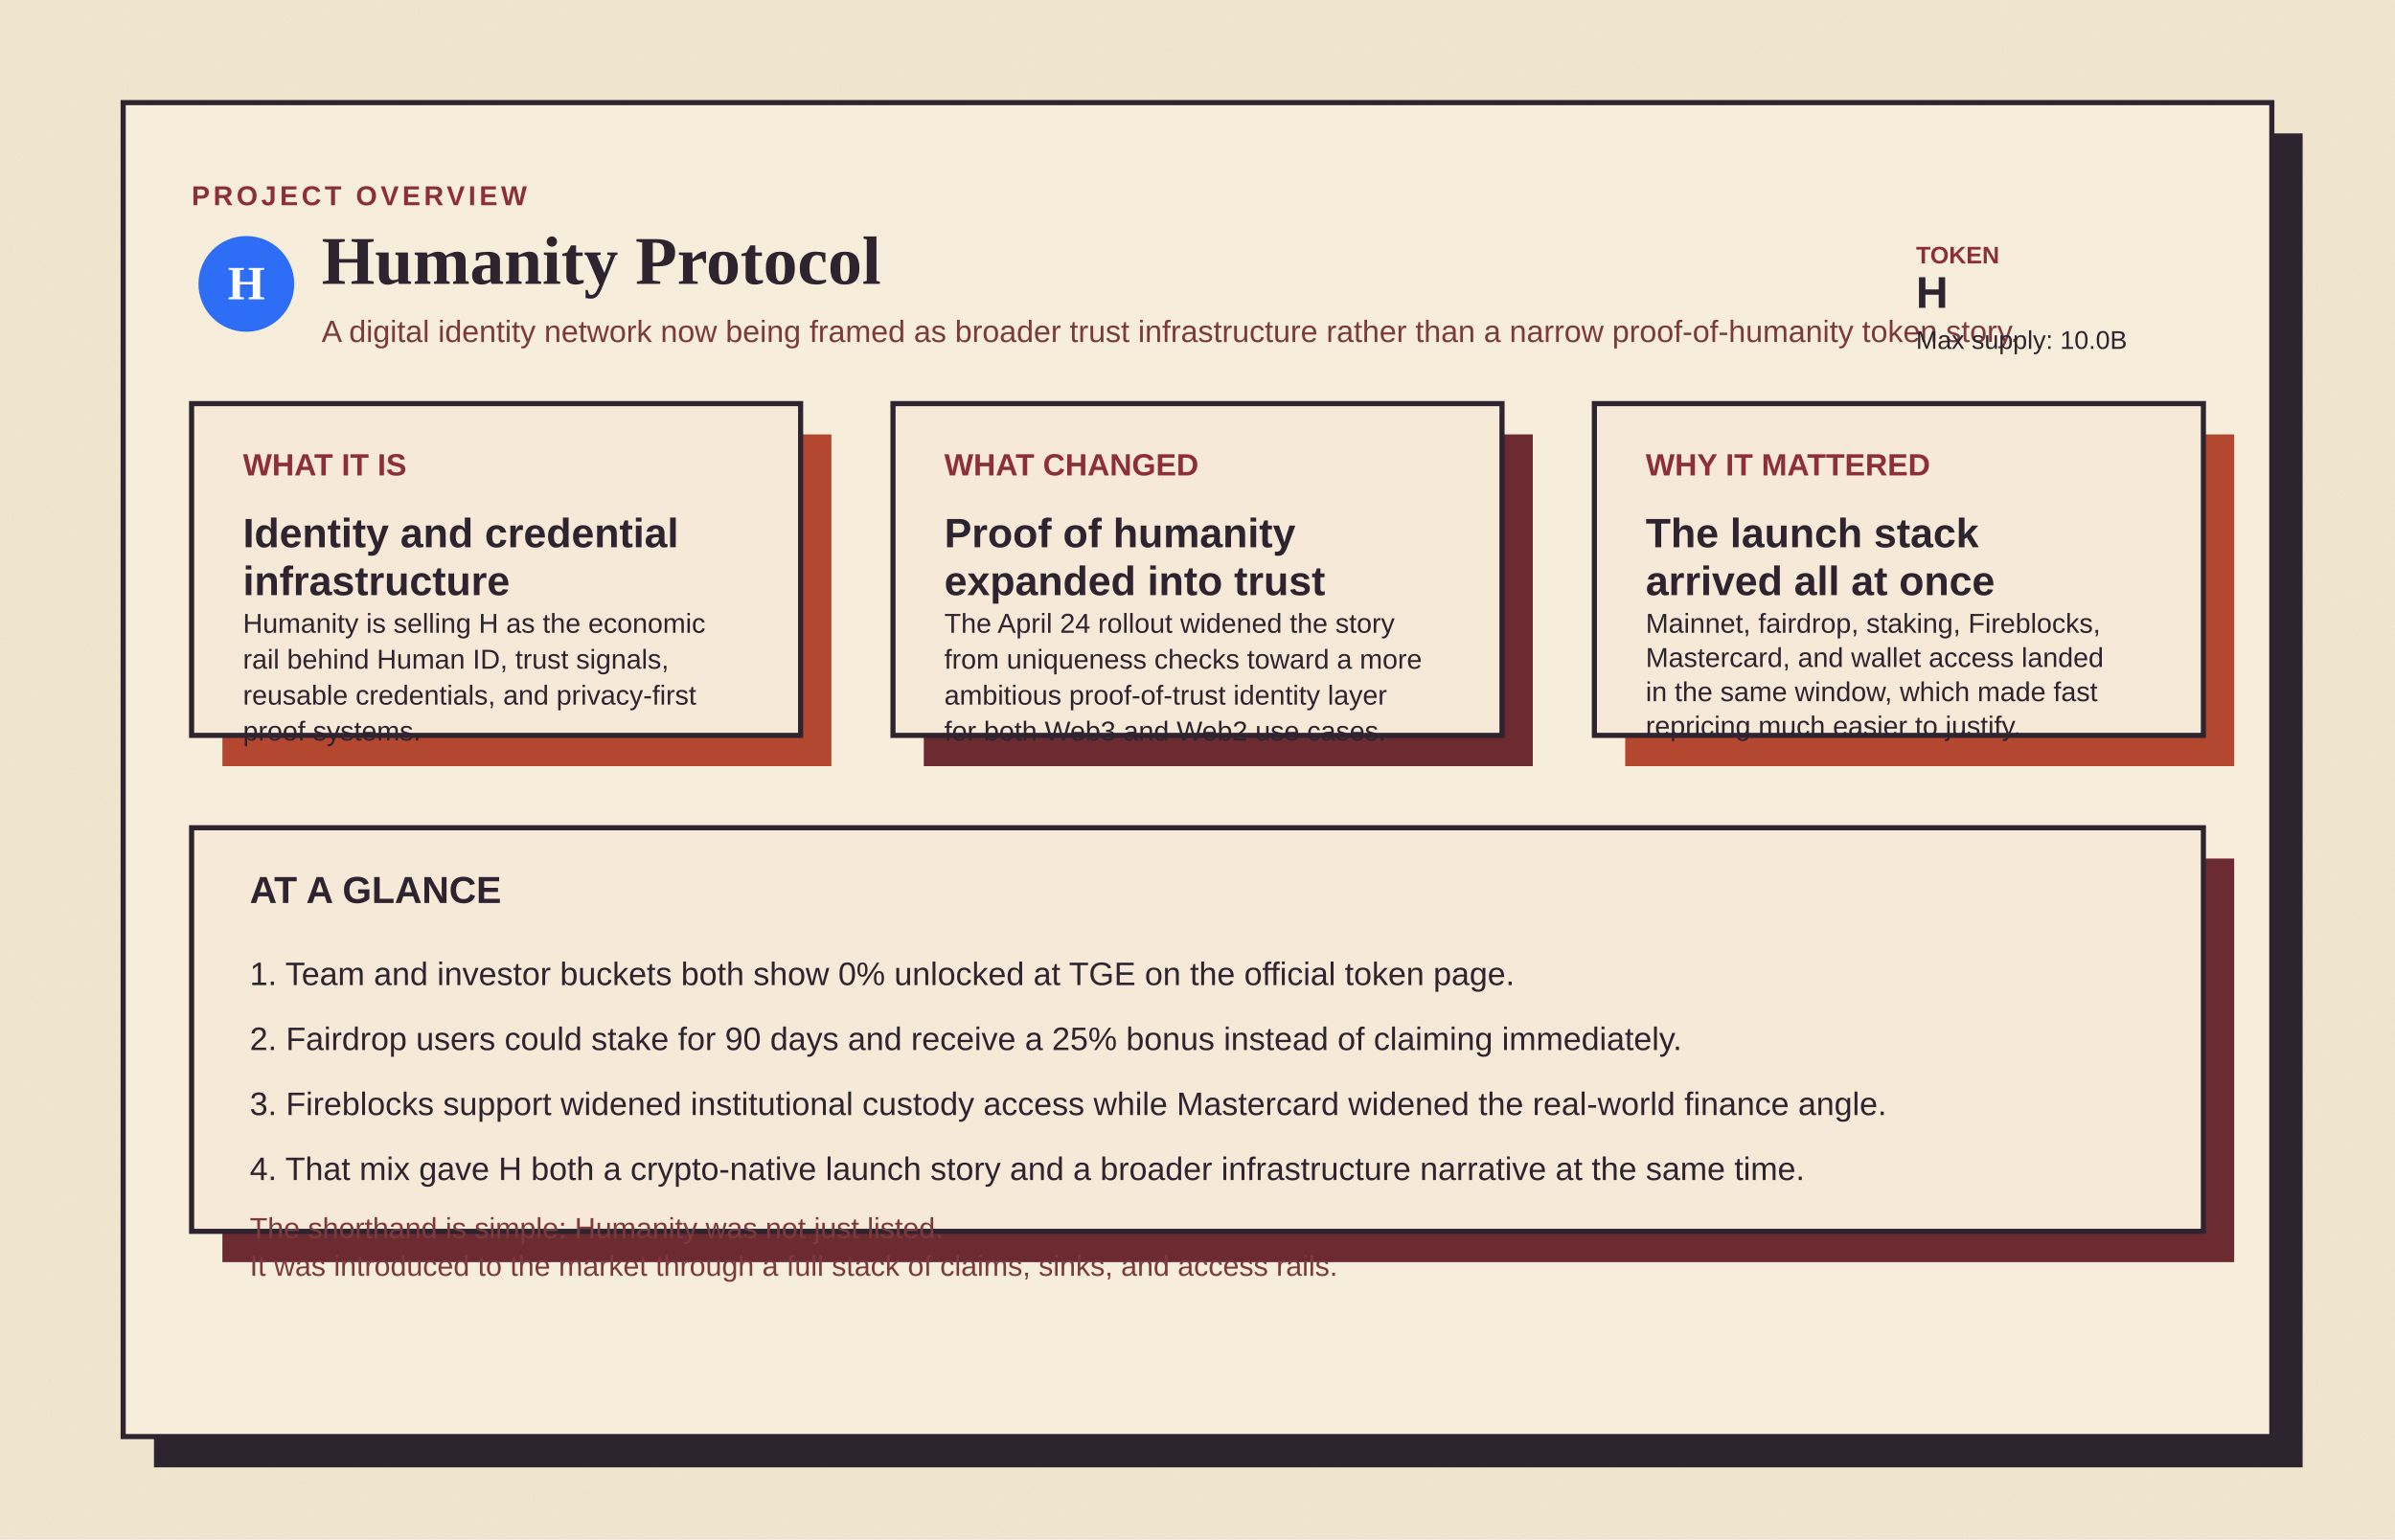
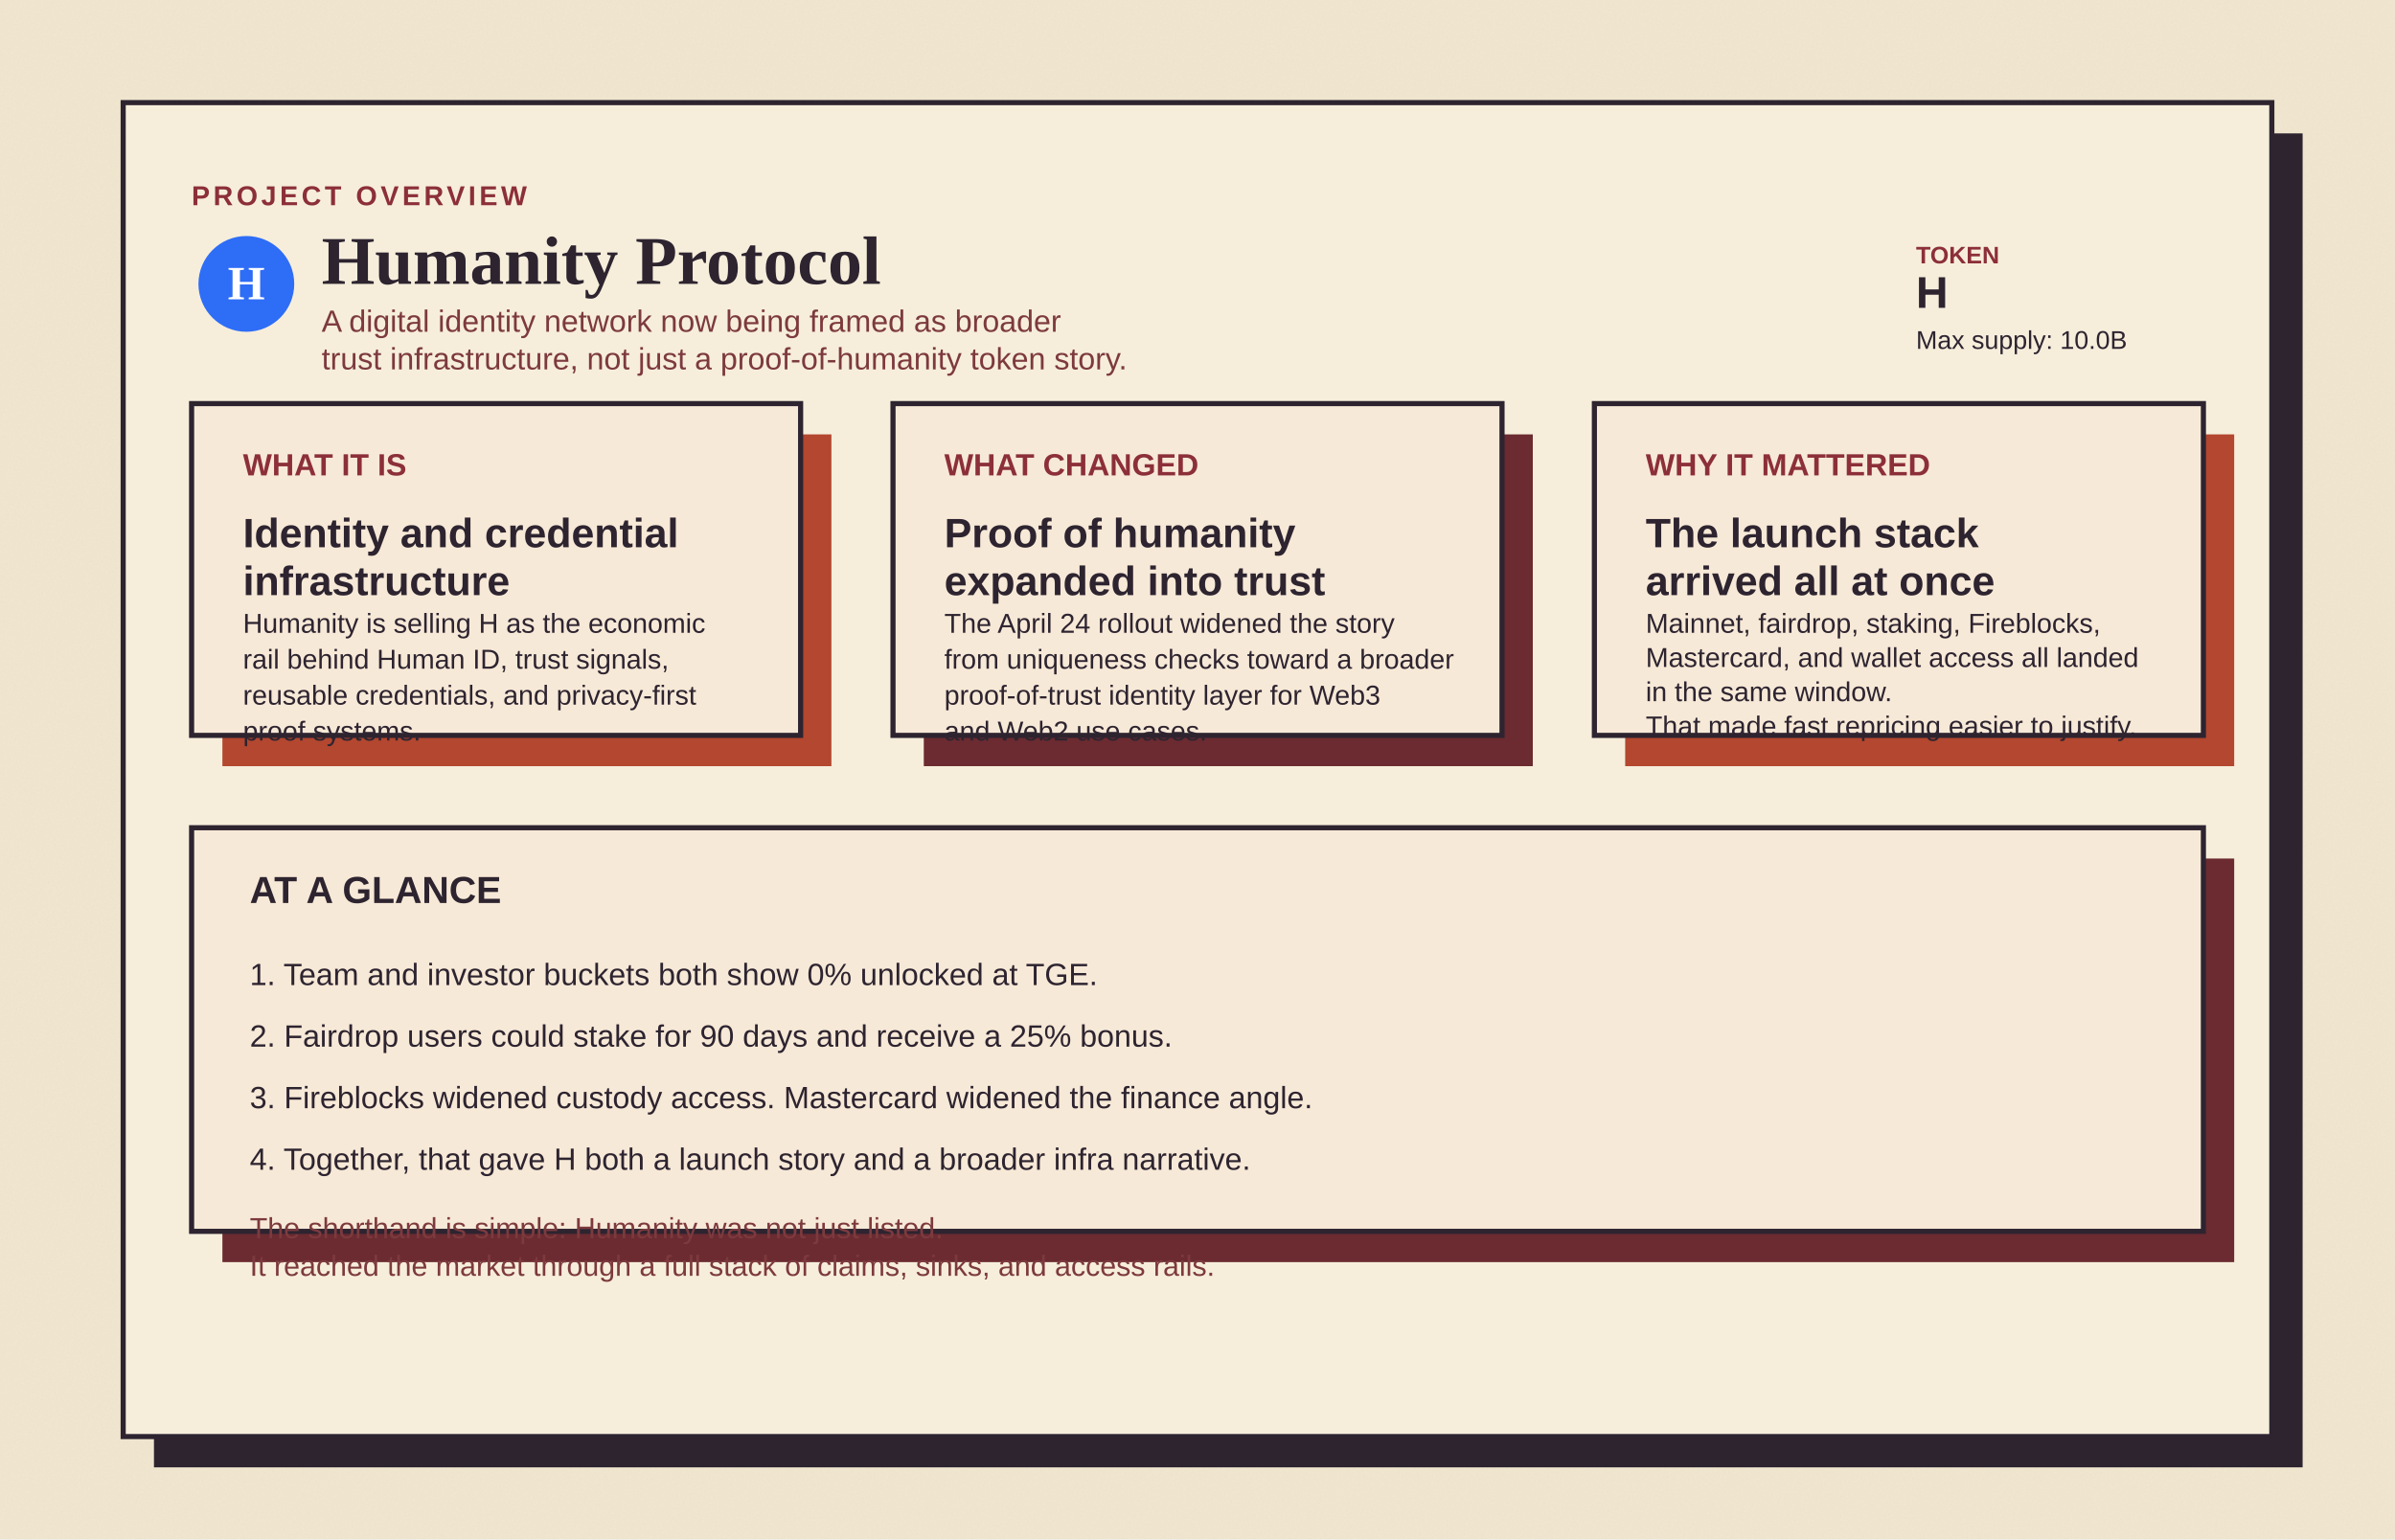
<svg xmlns="http://www.w3.org/2000/svg" width="1400" height="900" viewBox="0 0 1400 900" fill="none" role="img" aria-labelledby="title desc">
  <defs>
    <filter id="grain" x="-20%" y="-20%" width="140%" height="140%">
      <feTurbulence type="fractalNoise" baseFrequency="0.8" numOctaves="2" stitchTiles="stitch" result="noise" />
      <feColorMatrix in="noise" type="saturate" values="0" />
      <feComponentTransfer>
        <feFuncA type="table" tableValues="0 0.05" />
      </feComponentTransfer>
    </filter>
  </defs>
  <rect width="1400" height="900" fill="#F1E6CF" />
  <rect width="1400" height="900" fill="#F1E6CF" filter="url(#grain)" />
  <rect x="72" y="60" width="1256" height="780" fill="#F6EEDB" />
  <rect x="90" y="78" width="1256" height="780" fill="#2D2430" />
  <rect x="72" y="60" width="1256" height="780" fill="#F6EEDB" stroke="#2D2430" stroke-width="3" />
  <text x="112" y="120" fill="#8C2F39" font-family="Arial, Helvetica, sans-serif" font-size="16" font-weight="700" letter-spacing="2">PROJECT OVERVIEW</text>
  <circle cx="144" cy="166" r="28" fill="#2E6DF6" />
  <text x="144" y="175" text-anchor="middle" fill="#FFFFFF" font-family="Georgia, 'Times New Roman', serif" font-size="28" font-weight="700">H</text>
  <text x="188" y="166" fill="#2D2430" font-family="Georgia, 'Times New Roman', serif" font-size="40" font-weight="700">Humanity Protocol</text>
-   <text x="188" y="200" fill="#7D3A3E" font-family="Arial, Helvetica, sans-serif" font-size="18">A digital identity network now being framed as broader trust infrastructure rather than a narrow proof-of-humanity token story.</text>
+   <text x="188" y="194" fill="#7D3A3E" font-family="Arial, Helvetica, sans-serif" font-size="18">
+     <tspan x="188" dy="0">A digital identity network now being framed as broader</tspan>
+     <tspan x="188" dy="22">trust infrastructure, not just a proof-of-humanity token story.</tspan>
+   </text>
  <text x="1120" y="154" fill="#8C2F39" font-family="Arial, Helvetica, sans-serif" font-size="14" font-weight="700">TOKEN</text>
  <text x="1120" y="180" fill="#2D2430" font-family="Arial, Helvetica, sans-serif" font-size="26" font-weight="700">H</text>
  <text x="1120" y="204" fill="#2D2430" font-family="Arial, Helvetica, sans-serif" font-size="15">Max supply: 10.0B</text>
  <rect x="112" y="236" width="356" height="194" fill="#E7A0A4" />
  <rect x="130" y="254" width="356" height="194" fill="#B3472F" />
  <rect x="112" y="236" width="356" height="194" fill="#F7E9D7" stroke="#2D2430" stroke-width="3" />
  <text x="142" y="278" fill="#8C2F39" font-family="Arial, Helvetica, sans-serif" font-size="18" font-weight="700">WHAT IT IS</text>
  <text x="142" y="320" fill="#2D2430" font-family="Arial, Helvetica, sans-serif" font-size="24" font-weight="700">
    <tspan x="142" dy="0">Identity and credential</tspan>
    <tspan x="142" dy="28">infrastructure</tspan>
  </text>
  <text x="142" y="370" fill="#2D2430" font-family="Arial, Helvetica, sans-serif" font-size="16">
    <tspan x="142" dy="0">Humanity is selling H as the economic</tspan>
    <tspan x="142" dy="21">rail behind Human ID, trust signals,</tspan>
    <tspan x="142" dy="21">reusable credentials, and privacy-first</tspan>
    <tspan x="142" dy="21">proof systems.</tspan>
  </text>
  <rect x="522" y="236" width="356" height="194" fill="#D98858" />
  <rect x="540" y="254" width="356" height="194" fill="#6B2B30" />
  <rect x="522" y="236" width="356" height="194" fill="#F7E9D7" stroke="#2D2430" stroke-width="3" />
  <text x="552" y="278" fill="#8C2F39" font-family="Arial, Helvetica, sans-serif" font-size="18" font-weight="700">WHAT CHANGED</text>
  <text x="552" y="320" fill="#2D2430" font-family="Arial, Helvetica, sans-serif" font-size="24" font-weight="700">
    <tspan x="552" dy="0">Proof of humanity</tspan>
    <tspan x="552" dy="28">expanded into trust</tspan>
  </text>
  <text x="552" y="370" fill="#2D2430" font-family="Arial, Helvetica, sans-serif" font-size="16">
    <tspan x="552" dy="0">The April 24 rollout widened the story</tspan>
-     <tspan x="552" dy="21">from uniqueness checks toward a more</tspan>
-     <tspan x="552" dy="21">ambitious proof-of-trust identity layer</tspan>
-     <tspan x="552" dy="21">for both Web3 and Web2 use cases.</tspan>
+     <tspan x="552" dy="21">from uniqueness checks toward a broader</tspan>
+     <tspan x="552" dy="21">proof-of-trust identity layer for Web3</tspan>
+     <tspan x="552" dy="21">and Web2 use cases.</tspan>
  </text>
  <rect x="932" y="236" width="356" height="194" fill="#E7A0A4" />
  <rect x="950" y="254" width="356" height="194" fill="#B3472F" />
  <rect x="932" y="236" width="356" height="194" fill="#F7E9D7" stroke="#2D2430" stroke-width="3" />
  <text x="962" y="278" fill="#8C2F39" font-family="Arial, Helvetica, sans-serif" font-size="18" font-weight="700">WHY IT MATTERED</text>
  <text x="962" y="320" fill="#2D2430" font-family="Arial, Helvetica, sans-serif" font-size="24" font-weight="700">
    <tspan x="962" dy="0">The launch stack</tspan>
    <tspan x="962" dy="28">arrived all at once</tspan>
  </text>
  <text x="962" y="370" fill="#2D2430" font-family="Arial, Helvetica, sans-serif" font-size="16">
    <tspan x="962" dy="0">Mainnet, fairdrop, staking, Fireblocks,</tspan>
-     <tspan x="962" dy="20">Mastercard, and wallet access landed</tspan>
-     <tspan x="962" dy="20">in the same window, which made fast</tspan>
-     <tspan x="962" dy="20">repricing much easier to justify.</tspan>
+     <tspan x="962" dy="20">Mastercard, and wallet access all landed</tspan>
+     <tspan x="962" dy="20">in the same window.</tspan>
+     <tspan x="962" dy="20">That made fast repricing easier to justify.</tspan>
  </text>
  <rect x="112" y="484" width="1176" height="236" fill="#D98858" />
  <rect x="130" y="502" width="1176" height="236" fill="#6B2B30" />
  <rect x="112" y="484" width="1176" height="236" fill="#F7E9D7" stroke="#2D2430" stroke-width="3" />
  <text x="146" y="528" fill="#2D2430" font-family="Arial, Helvetica, sans-serif" font-size="22" font-weight="700">AT A GLANCE</text>
-   <text x="146" y="576" fill="#2D2430" font-family="Arial, Helvetica, sans-serif" font-size="19">1. Team and investor buckets both show 0% unlocked at TGE on the official token page.</text>
-   <text x="146" y="614" fill="#2D2430" font-family="Arial, Helvetica, sans-serif" font-size="19">2. Fairdrop users could stake for 90 days and receive a 25% bonus instead of claiming immediately.</text>
-   <text x="146" y="652" fill="#2D2430" font-family="Arial, Helvetica, sans-serif" font-size="19">3. Fireblocks support widened institutional custody access while Mastercard widened the real-world finance angle.</text>
-   <text x="146" y="690" fill="#2D2430" font-family="Arial, Helvetica, sans-serif" font-size="19">4. That mix gave H both a crypto-native launch story and a broader infrastructure narrative at the same time.</text>
+   <text x="146" y="576" fill="#2D2430" font-family="Arial, Helvetica, sans-serif" font-size="18">1. Team and investor buckets both show 0% unlocked at TGE.</text>
+   <text x="146" y="612" fill="#2D2430" font-family="Arial, Helvetica, sans-serif" font-size="18">2. Fairdrop users could stake for 90 days and receive a 25% bonus.</text>
+   <text x="146" y="648" fill="#2D2430" font-family="Arial, Helvetica, sans-serif" font-size="18">3. Fireblocks widened custody access. Mastercard widened the finance angle.</text>
+   <text x="146" y="684" fill="#2D2430" font-family="Arial, Helvetica, sans-serif" font-size="18">4. Together, that gave H both a launch story and a broader infra narrative.</text>
  <text x="146" y="724" fill="#7D3A3E" font-family="Arial, Helvetica, sans-serif" font-size="17">
    <tspan x="146" dy="0">The shorthand is simple: Humanity was not just listed.</tspan>
-     <tspan x="146" dy="22">It was introduced to the market through a full stack of claims, sinks, and access rails.</tspan>
+     <tspan x="146" dy="22">It reached the market through a full stack of claims, sinks, and access rails.</tspan>
  </text>
</svg>
